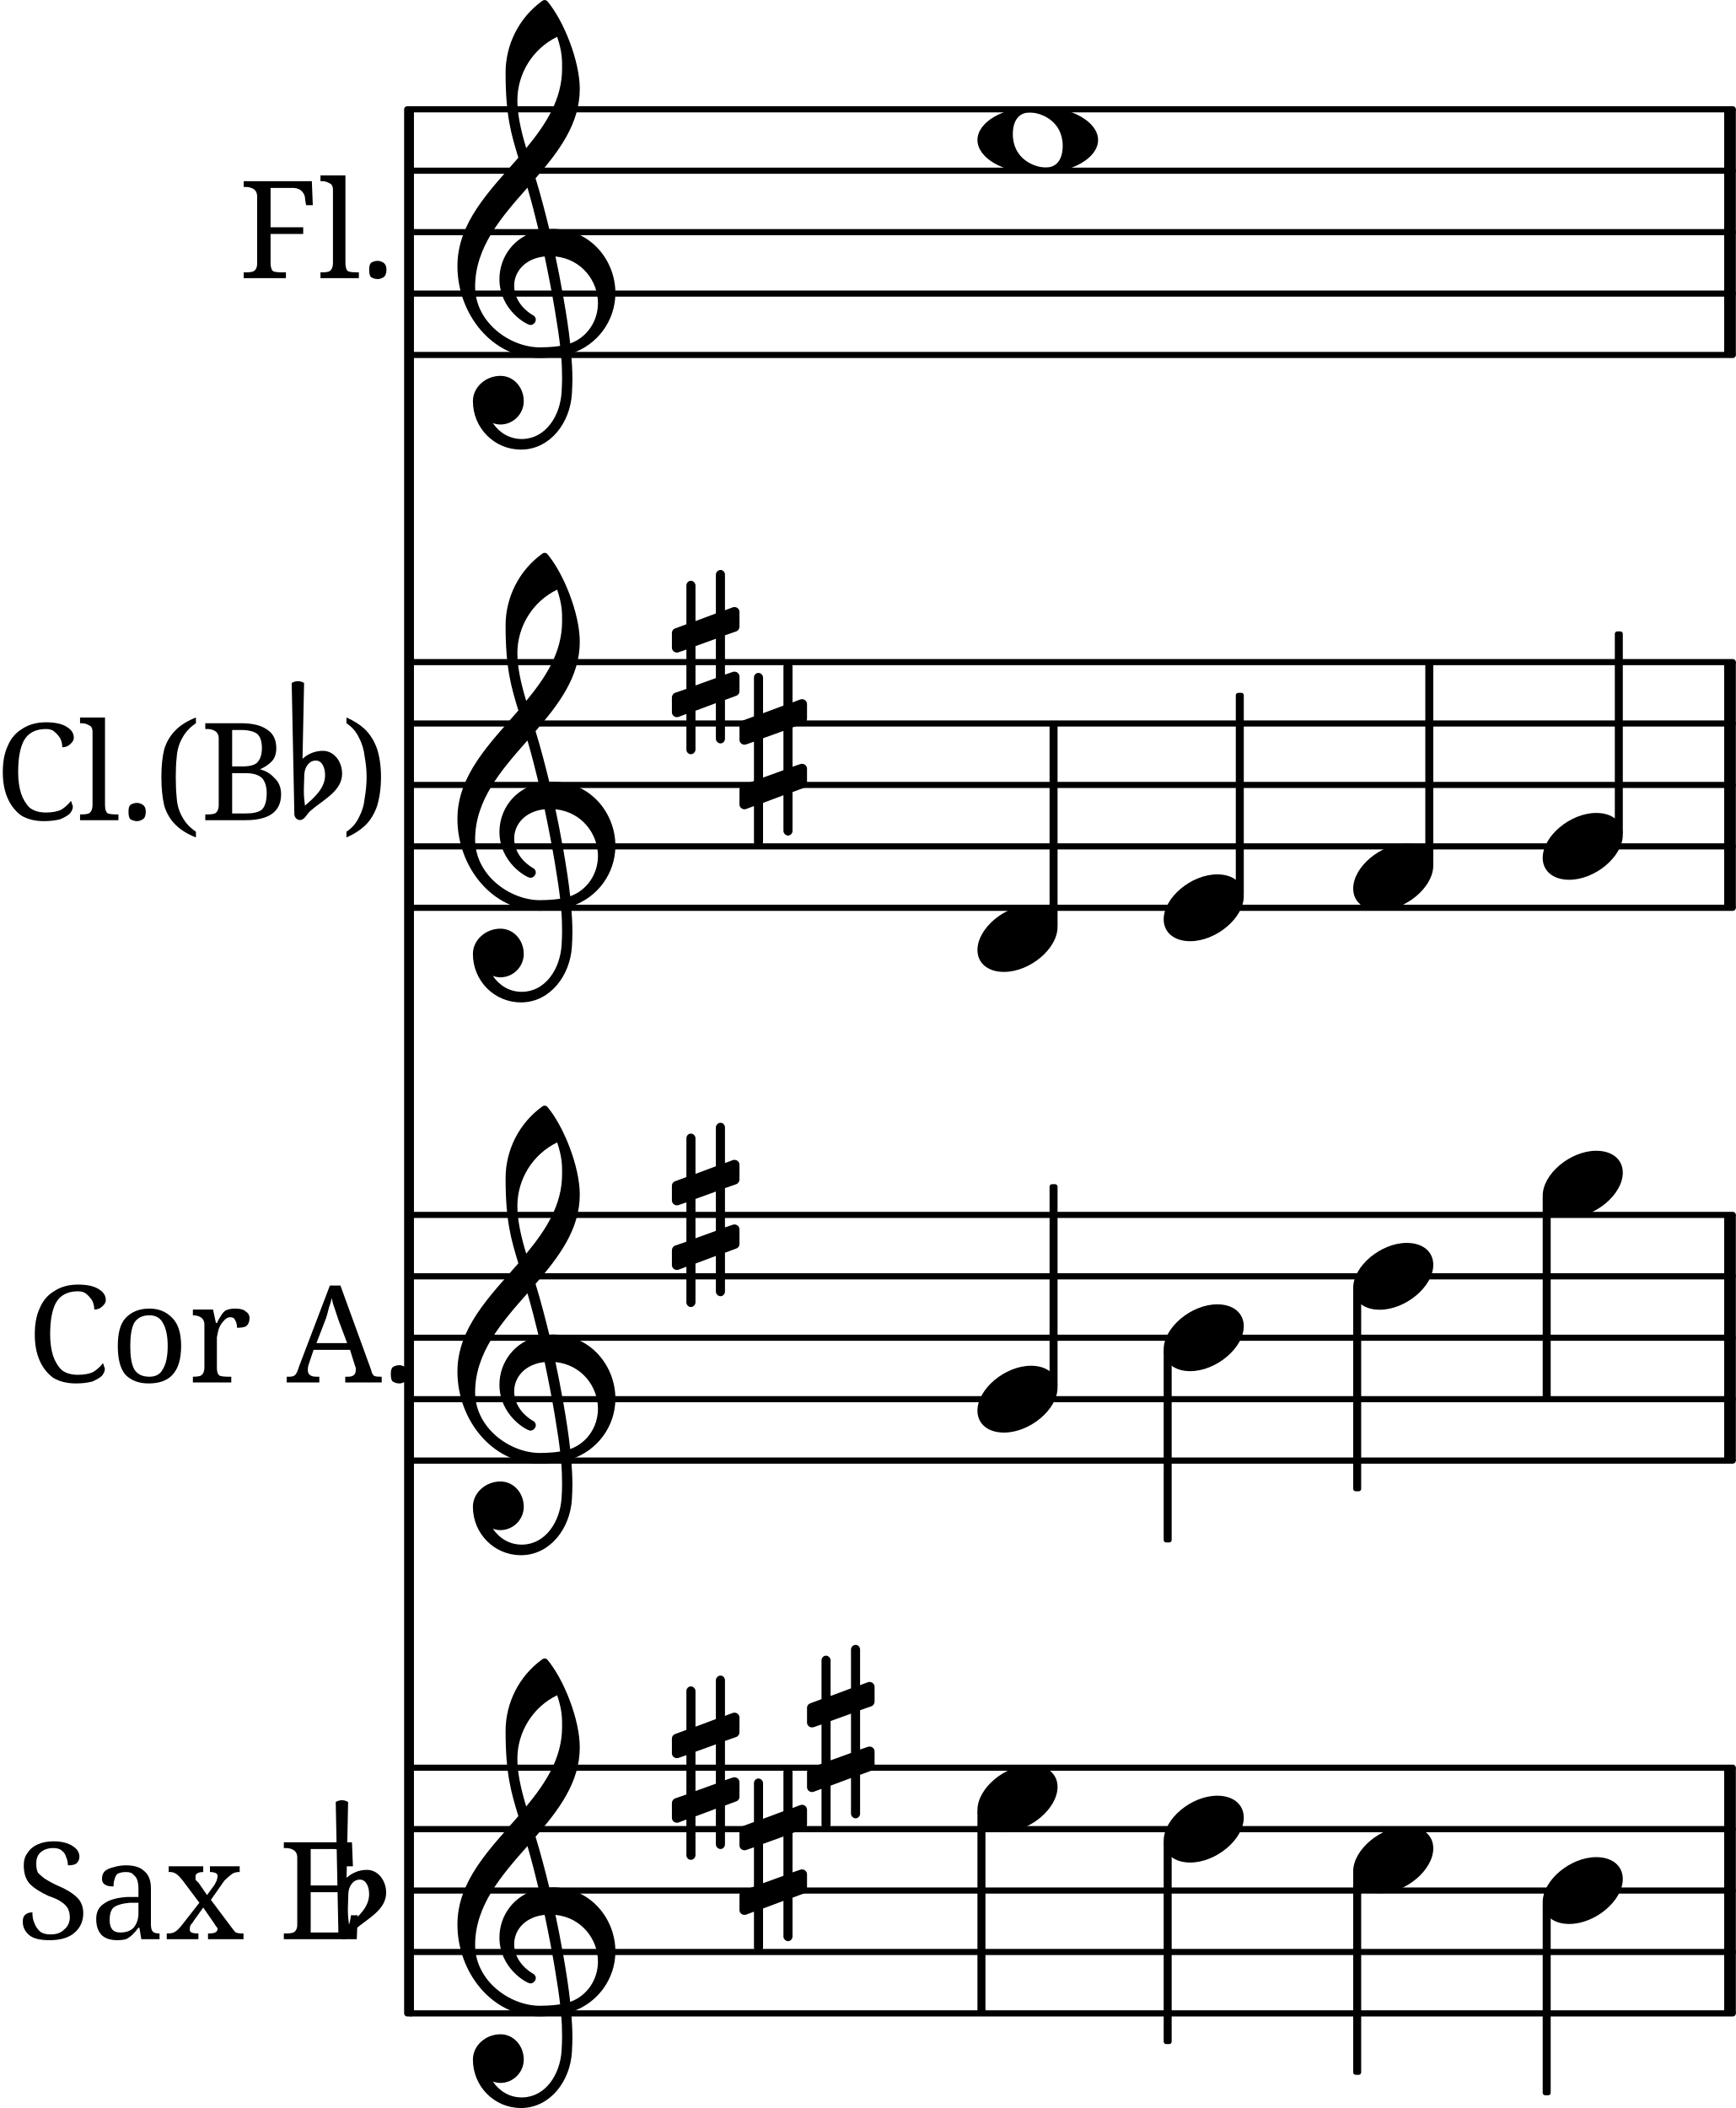
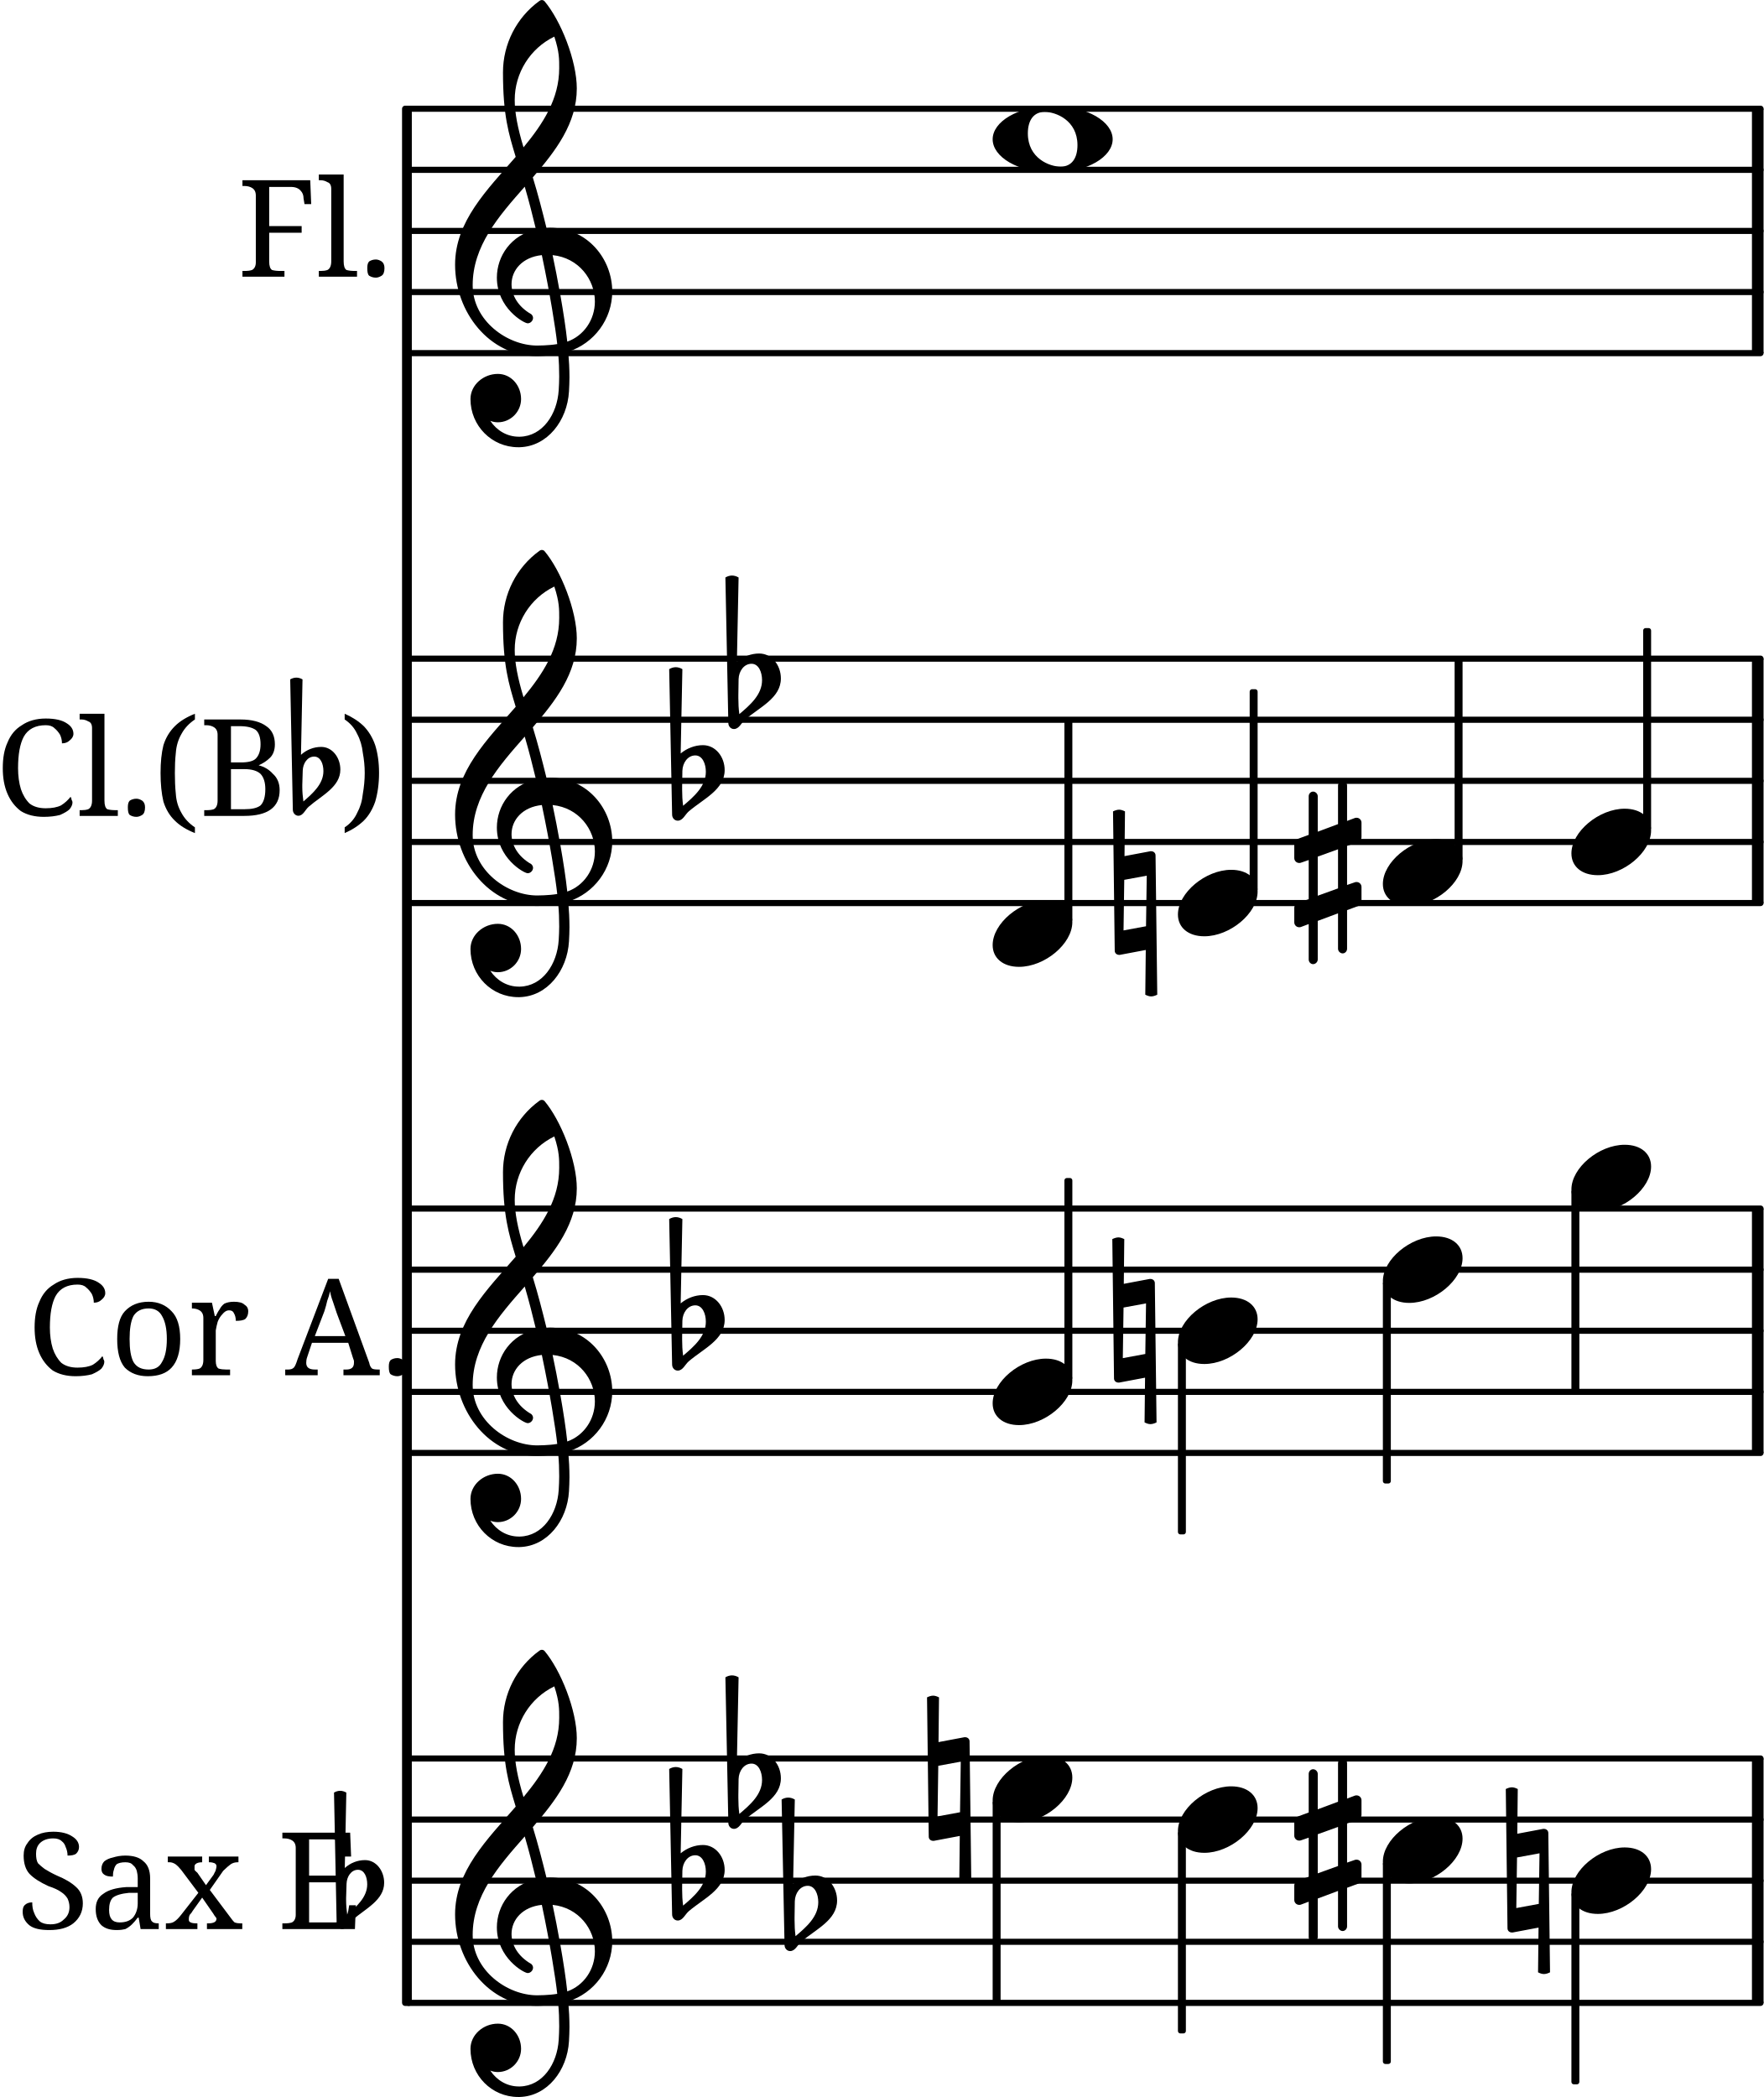
- <svg xmlns="http://www.w3.org/2000/svg" version="1.2" width="49.666mm" height="60.309mm" viewBox="0 0 28.263 34.319" id="svg282">
-   <defs id="defs286" />
+ <svg xmlns="http://www.w3.org/2000/svg" version="1.2" width="50.72mm" height="60.309mm" viewBox="0 0 28.863 34.319" id="svg306">
+   <defs id="defs310" />
  <style type="text/css" id="style2">
tspan { white-space: pre; }
</style>
  <g transform="translate(6.639908,5.779)" id="g6">
-     <line stroke-linejoin="round" stroke-linecap="round" stroke-width="0.1" stroke="currentColor" x1="0.05" y1="0" x2="21.573" y2="0" id="line4" />
+     <line stroke-linejoin="round" stroke-linecap="round" stroke-width="0.1" stroke="currentColor" x1="0.05" y1="0" x2="22.173" y2="0" id="line4" />
  </g>
  <g transform="translate(6.639908,4.779)" id="g10">
-     <line stroke-linejoin="round" stroke-linecap="round" stroke-width="0.1" stroke="currentColor" x1="0.05" y1="0" x2="21.573" y2="0" id="line8" />
+     <line stroke-linejoin="round" stroke-linecap="round" stroke-width="0.1" stroke="currentColor" x1="0.05" y1="0" x2="22.173" y2="0" id="line8" />
  </g>
  <g transform="translate(6.639908,3.779)" id="g14">
-     <line stroke-linejoin="round" stroke-linecap="round" stroke-width="0.1" stroke="currentColor" x1="0.05" y1="0" x2="21.573" y2="0" id="line12" />
+     <line stroke-linejoin="round" stroke-linecap="round" stroke-width="0.1" stroke="currentColor" x1="0.05" y1="0" x2="22.173" y2="0" id="line12" />
  </g>
  <g transform="translate(6.639908,2.779)" id="g18">
-     <line stroke-linejoin="round" stroke-linecap="round" stroke-width="0.1" stroke="currentColor" x1="0.05" y1="0" x2="21.573" y2="0" id="line16" />
+     <line stroke-linejoin="round" stroke-linecap="round" stroke-width="0.1" stroke="currentColor" x1="0.05" y1="0" x2="22.173" y2="0" id="line16" />
  </g>
  <g transform="translate(6.639908,1.779)" id="g22">
-     <line stroke-linejoin="round" stroke-linecap="round" stroke-width="0.1" stroke="currentColor" x1="0.05" y1="0" x2="21.573" y2="0" id="line20" />
-   </g>
-   <g transform="translate(28.07291,30.779)" id="g26">
+     <line stroke-linejoin="round" stroke-linecap="round" stroke-width="0.1" stroke="currentColor" x1="0.05" y1="0" x2="22.173" y2="0" id="line20" />
+   </g>
+   <g transform="translate(28.67251,30.779)" id="g26">
    <rect x="0" y="-2" width="0.19" height="4" ry="0" fill="currentColor" id="rect24" />
  </g>
-   <g transform="translate(28.07291,21.779)" id="g30">
+   <g transform="translate(28.67251,21.779)" id="g30">
    <rect x="0" y="-2" width="0.19" height="4" ry="0" fill="currentColor" id="rect28" />
  </g>
  <g transform="translate(6.639908,14.779)" id="g34">
-     <line stroke-linejoin="round" stroke-linecap="round" stroke-width="0.1" stroke="currentColor" x1="0.05" y1="0" x2="21.573" y2="0" id="line32" />
+     <line stroke-linejoin="round" stroke-linecap="round" stroke-width="0.1" stroke="currentColor" x1="0.05" y1="0" x2="22.173" y2="0" id="line32" />
  </g>
  <g transform="translate(6.639908,13.779)" id="g38">
-     <line stroke-linejoin="round" stroke-linecap="round" stroke-width="0.1" stroke="currentColor" x1="0.05" y1="0" x2="21.573" y2="0" id="line36" />
+     <line stroke-linejoin="round" stroke-linecap="round" stroke-width="0.1" stroke="currentColor" x1="0.05" y1="0" x2="22.173" y2="0" id="line36" />
  </g>
  <g transform="translate(6.639908,12.779)" id="g42">
-     <line stroke-linejoin="round" stroke-linecap="round" stroke-width="0.1" stroke="currentColor" x1="0.05" y1="0" x2="21.573" y2="0" id="line40" />
+     <line stroke-linejoin="round" stroke-linecap="round" stroke-width="0.1" stroke="currentColor" x1="0.05" y1="0" x2="22.173" y2="0" id="line40" />
  </g>
  <g transform="translate(6.639908,11.779)" id="g46">
-     <line stroke-linejoin="round" stroke-linecap="round" stroke-width="0.1" stroke="currentColor" x1="0.05" y1="0" x2="21.573" y2="0" id="line44" />
+     <line stroke-linejoin="round" stroke-linecap="round" stroke-width="0.1" stroke="currentColor" x1="0.05" y1="0" x2="22.173" y2="0" id="line44" />
  </g>
  <g transform="translate(6.639908,10.779)" id="g50">
-     <line stroke-linejoin="round" stroke-linecap="round" stroke-width="0.1" stroke="currentColor" x1="0.05" y1="0" x2="21.573" y2="0" id="line48" />
-   </g>
-   <g transform="translate(28.07291,12.779)" id="g54">
+     <line stroke-linejoin="round" stroke-linecap="round" stroke-width="0.1" stroke="currentColor" x1="0.05" y1="0" x2="22.173" y2="0" id="line48" />
+   </g>
+   <g transform="translate(28.67251,12.779)" id="g54">
    <rect x="0" y="-2" width="0.19" height="4" ry="0" fill="currentColor" id="rect52" />
  </g>
-   <g transform="translate(28.07291,3.779)" id="g58">
+   <g transform="translate(28.67251,3.779)" id="g58">
    <rect x="0" y="-2" width="0.19" height="4" ry="0" fill="currentColor" id="rect56" />
  </g>
  <g transform="translate(6.639908,23.779)" id="g62">
-     <line stroke-linejoin="round" stroke-linecap="round" stroke-width="0.1" stroke="currentColor" x1="0.05" y1="0" x2="21.573" y2="0" id="line60" />
+     <line stroke-linejoin="round" stroke-linecap="round" stroke-width="0.1" stroke="currentColor" x1="0.05" y1="0" x2="22.173" y2="0" id="line60" />
  </g>
  <g transform="translate(6.639908,22.779)" id="g66">
-     <line stroke-linejoin="round" stroke-linecap="round" stroke-width="0.1" stroke="currentColor" x1="0.05" y1="0" x2="21.573" y2="0" id="line64" />
+     <line stroke-linejoin="round" stroke-linecap="round" stroke-width="0.1" stroke="currentColor" x1="0.05" y1="0" x2="22.173" y2="0" id="line64" />
  </g>
  <g transform="translate(6.639908,21.779)" id="g70">
-     <line stroke-linejoin="round" stroke-linecap="round" stroke-width="0.1" stroke="currentColor" x1="0.05" y1="0" x2="21.573" y2="0" id="line68" />
+     <line stroke-linejoin="round" stroke-linecap="round" stroke-width="0.1" stroke="currentColor" x1="0.05" y1="0" x2="22.173" y2="0" id="line68" />
  </g>
  <g transform="translate(6.639908,20.779)" id="g74">
-     <line stroke-linejoin="round" stroke-linecap="round" stroke-width="0.1" stroke="currentColor" x1="0.05" y1="0" x2="21.573" y2="0" id="line72" />
+     <line stroke-linejoin="round" stroke-linecap="round" stroke-width="0.1" stroke="currentColor" x1="0.05" y1="0" x2="22.173" y2="0" id="line72" />
  </g>
  <g transform="translate(6.639908,19.779)" id="g78">
-     <line stroke-linejoin="round" stroke-linecap="round" stroke-width="0.1" stroke="currentColor" x1="0.05" y1="0" x2="21.573" y2="0" id="line76" />
+     <line stroke-linejoin="round" stroke-linecap="round" stroke-width="0.1" stroke="currentColor" x1="0.05" y1="0" x2="22.173" y2="0" id="line76" />
  </g>
  <g transform="translate(6.639908,32.779)" id="g82">
-     <line stroke-linejoin="round" stroke-linecap="round" stroke-width="0.1" stroke="currentColor" x1="0.05" y1="0" x2="21.573" y2="0" id="line80" />
+     <line stroke-linejoin="round" stroke-linecap="round" stroke-width="0.1" stroke="currentColor" x1="0.05" y1="0" x2="22.173" y2="0" id="line80" />
  </g>
  <g transform="translate(6.639908,31.779)" id="g86">
-     <line stroke-linejoin="round" stroke-linecap="round" stroke-width="0.1" stroke="currentColor" x1="0.05" y1="0" x2="21.573" y2="0" id="line84" />
+     <line stroke-linejoin="round" stroke-linecap="round" stroke-width="0.1" stroke="currentColor" x1="0.05" y1="0" x2="22.173" y2="0" id="line84" />
  </g>
  <g transform="translate(6.639908,30.779)" id="g90">
-     <line stroke-linejoin="round" stroke-linecap="round" stroke-width="0.1" stroke="currentColor" x1="0.05" y1="0" x2="21.573" y2="0" id="line88" />
+     <line stroke-linejoin="round" stroke-linecap="round" stroke-width="0.1" stroke="currentColor" x1="0.05" y1="0" x2="22.173" y2="0" id="line88" />
  </g>
  <g transform="translate(6.639908,29.779)" id="g94">
-     <line stroke-linejoin="round" stroke-linecap="round" stroke-width="0.1" stroke="currentColor" x1="0.05" y1="0" x2="21.573" y2="0" id="line92" />
+     <line stroke-linejoin="round" stroke-linecap="round" stroke-width="0.1" stroke="currentColor" x1="0.05" y1="0" x2="22.173" y2="0" id="line92" />
  </g>
  <g transform="translate(6.639908,28.779)" id="g98">
-     <line stroke-linejoin="round" stroke-linecap="round" stroke-width="0.1" stroke="currentColor" x1="0.05" y1="0" x2="21.573" y2="0" id="line96" />
+     <line stroke-linejoin="round" stroke-linecap="round" stroke-width="0.1" stroke="currentColor" x1="0.05" y1="0" x2="22.173" y2="0" id="line96" />
  </g>
  <g transform="translate(0.4414078,22.5073)" id="g104">
    <text font-family="serif" font-size="2.2px" text-anchor="start" fill="currentColor" id="text102">
      <tspan id="tspan100">Cor A.</tspan>
    </text>
  </g>
  <g transform="translate(0.2619078,31.5714)" id="g110">
    <text font-family="serif" font-size="2.2px" text-anchor="start" fill="currentColor" id="text108">
      <tspan id="tspan106">Sax E</tspan>
    </text>
  </g>
  <g transform="translate(5.567208,30.9714)" id="g114">
    <path transform="scale(0.0036,-0.0036)" d="m 29,39 -2,-64 v -11 c 0,-22 2,-43 5,-65 44,38 91,80 91,138 0,33 -13,66 -42,66 C 50,103 30,72 29,39 Z m -57,415 c 9,5 18,8 28,8 10,0 19,-3 28,-8 L 21,111 c 25,23 58,36 92,36 51,0 87,-49 87,-103 0,-79 -84,-117 -144,-169 -16,-14 -25,-41 -47,-41 -14,0 -25,13 -25,27 z" fill="currentColor" id="path112" />
  </g>
  <g transform="translate(6.579908,17.279)" id="g118">
    <rect x="0" y="-15.55" width="0.16" height="31.1" ry="0.05" fill="currentColor" id="rect116" />
  </g>
-   <g transform="translate(15.91491,2.279)" id="g122">
+   <g transform="translate(16.24591,2.279)" id="g122">
    <path transform="scale(0.004,-0.004)" d="m 213,112 c -45,0 -69,-34 -69,-88 0,-102 89,-136 134,-136 45,0 69,34 69,88 0,102 -89,136 -134,136 z m 32,24 C 389,136 491,71 491,0 491,-71 389,-136 245,-136 101,-136 0,-71 0,0 0,71 101,136 245,136 Z" fill="currentColor" id="path120" />
  </g>
  <g transform="translate(7.439908,4.779)" id="g126">
    <path transform="scale(0.004,-0.004)" d="m 266,-635 h -6 c -108,0 -195,88 -195,197 0,58 53,103 112,103 54,0 95,-47 95,-103 0,-52 -43,-95 -95,-95 -11,0 -21,2 -31,6 26,-39 68,-65 117,-65 h 4 z m 195,432 c 68,24 113,90 113,164 0,90 -66,179 -173,190 19,-89 48,-242 60,-354 z M 74,28 c 0,-145 141,-247 264,-247 1,0 47,0 82,6 -7,64 -29,203 -63,364 -79,-8 -124,-61 -124,-119 0,-44 25,-91 81,-123 5,-5 7,-10 7,-15 0,-11 -10,-22 -22,-22 -15,0 -126,62 -126,187 0,88 58,174 160,197 -14,58 -29,117 -46,175 C 180,310 74,188 74,28 Z m 176,525 c -29,96 -52,170 -52,346 0,115 55,224 149,292 6,5 14,5 20,0 68,-80 133,-245 133,-358 0,-143 -86,-255 -180,-364 21,-68 39,-138 56,-207 2,0 7,1 13,1 155,0 256,-128 256,-261 0,-113 -74,-212 -180,-246 3,-35 5,-70 5,-105 0,-19 -1,-39 -2,-58 -7,-119 -88,-225 -202,-228 l 1,43 c 93,2 153,92 159,191 1,18 2,37 2,55 0,31 -1,61 -4,92 -5,-1 -44,-8 -89,-8 C 142,-262 2,-82 2,112 2,289 133,418 250,553 Z m 178,363 c 0,34 1,66 -20,129 -99,-48 -162,-149 -162,-259 0,-52 12,-115 36,-194 80,97 146,198 146,324 z" fill="currentColor" id="path124" />
  </g>
-   <g transform="translate(15.91491,15.279)" id="g130">
+   <g transform="translate(16.24591,15.279)" id="g130">
    <path transform="scale(0.004,-0.004)" d="m 218,136 c 66,0 108,-36 108,-89 0,-89 -113,-183 -218,-183 -66,0 -108,36 -108,89 0,89 113,183 218,183 z" fill="currentColor" id="path128" />
  </g>
  <g transform="translate(7.439908,13.779)" id="g134">
    <path transform="scale(0.004,-0.004)" d="m 266,-635 h -6 c -108,0 -195,88 -195,197 0,58 53,103 112,103 54,0 95,-47 95,-103 0,-52 -43,-95 -95,-95 -11,0 -21,2 -31,6 26,-39 68,-65 117,-65 h 4 z m 195,432 c 68,24 113,90 113,164 0,90 -66,179 -173,190 19,-89 48,-242 60,-354 z M 74,28 c 0,-145 141,-247 264,-247 1,0 47,0 82,6 -7,64 -29,203 -63,364 -79,-8 -124,-61 -124,-119 0,-44 25,-91 81,-123 5,-5 7,-10 7,-15 0,-11 -10,-22 -22,-22 -15,0 -126,62 -126,187 0,88 58,174 160,197 -14,58 -29,117 -46,175 C 180,310 74,188 74,28 Z m 176,525 c -29,96 -52,170 -52,346 0,115 55,224 149,292 6,5 14,5 20,0 68,-80 133,-245 133,-358 0,-143 -86,-255 -180,-364 21,-68 39,-138 56,-207 2,0 7,1 13,1 155,0 256,-128 256,-261 0,-113 -74,-212 -180,-246 3,-35 5,-70 5,-105 0,-19 -1,-39 -2,-58 -7,-119 -88,-225 -202,-228 l 1,43 c 93,2 153,92 159,191 1,18 2,37 2,55 0,31 -1,61 -4,92 -5,-1 -44,-8 -89,-8 C 142,-262 2,-82 2,112 2,289 133,418 250,553 Z m 178,363 c 0,34 1,66 -20,129 -99,-48 -162,-149 -162,-259 0,-52 12,-115 36,-194 80,97 146,198 146,324 z" fill="currentColor" id="path132" />
  </g>
-   <g transform="translate(10.93991,10.779)" id="g138">
-     <path transform="scale(0.004,-0.004)" d="m 0,119 c 0,8 5,15 13,18 l 46,17 v 158 c 0,10 8,19 18,19 10,0 19,-9 19,-19 V 167 l 83,31 v 158 c 0,10 9,19 19,19 10,0 18,-9 18,-19 V 211 l 32,12 c 2,1 5,1 7,1 11,0 20,-9 20,-20 v -60 c 0,-8 -5,-16 -13,-19 L 216,109 V -51 l 32,11 c 2,1 5,1 7,1 11,0 20,-9 20,-20 v -60 c 0,-8 -5,-15 -13,-18 l -46,-17 v -158 c 0,-10 -8,-19 -18,-19 -10,0 -19,9 -19,19 v 145 l -83,-31 v -158 c 0,-10 -9,-19 -19,-19 -10,0 -18,9 -18,19 v 145 l -32,-12 c -2,-1 -5,-1 -7,-1 -11,0 -20,9 -20,20 v 60 c 0,8 5,16 13,19 l 46,16 V 51 L 27,40 C 25,39 22,39 20,39 9,39 0,48 0,59 Z M 179,95 96,65 V -95 l 83,30 z" fill="currentColor" id="path136" />
-   </g>
-   <g transform="translate(12.03991,12.279)" id="g142">
-     <path transform="scale(0.004,-0.004)" d="m 0,119 c 0,8 5,15 13,18 l 46,17 v 158 c 0,10 8,19 18,19 10,0 19,-9 19,-19 V 167 l 83,31 v 158 c 0,10 9,19 19,19 10,0 18,-9 18,-19 V 211 l 32,12 c 2,1 5,1 7,1 11,0 20,-9 20,-20 v -60 c 0,-8 -5,-16 -13,-19 L 216,109 V -51 l 32,11 c 2,1 5,1 7,1 11,0 20,-9 20,-20 v -60 c 0,-8 -5,-15 -13,-18 l -46,-17 v -158 c 0,-10 -8,-19 -18,-19 -10,0 -19,9 -19,19 v 145 l -83,-31 v -158 c 0,-10 -9,-19 -19,-19 -10,0 -18,9 -18,19 v 145 l -32,-12 c -2,-1 -5,-1 -7,-1 -11,0 -20,9 -20,20 v 60 c 0,8 5,16 13,19 l 46,16 V 51 L 27,40 C 25,39 22,39 20,39 9,39 0,48 0,59 Z M 179,95 96,65 V -95 l 83,30 z" fill="currentColor" id="path140" />
-   </g>
-   <g transform="translate(15.91491,22.779)" id="g146">
+   <g transform="translate(11.05991,12.779)" id="g138">
+     <path transform="scale(0.004,-0.004)" d="m 27,41 -1,-66 v -11 c 0,-22 1,-44 4,-66 45,38 93,80 93,139 0,33 -14,67 -43,67 C 49,104 28,74 27,41 Z m -42,-179 -12,595 c 8,5 18,8 27,8 9,0 19,-3 27,-8 L 20,112 c 25,21 58,34 91,34 52,0 89,-48 89,-102 0,-80 -86,-117 -147,-169 -15,-13 -24,-38 -45,-38 -13,0 -23,11 -23,25 z" fill="currentColor" id="path136" />
+   </g>
+   <g transform="translate(11.97991,11.279)" id="g142">
+     <path transform="scale(0.004,-0.004)" d="m 27,41 -1,-66 v -11 c 0,-22 1,-44 4,-66 45,38 93,80 93,139 0,33 -14,67 -43,67 C 49,104 28,74 27,41 Z m -42,-179 -12,595 c 8,5 18,8 27,8 9,0 19,-3 27,-8 L 20,112 c 25,21 58,34 91,34 52,0 89,-48 89,-102 0,-80 -86,-117 -147,-169 -15,-13 -24,-38 -45,-38 -13,0 -23,11 -23,25 z" fill="currentColor" id="path140" />
+   </g>
+   <g transform="translate(16.24591,22.779)" id="g146">
    <path transform="scale(0.004,-0.004)" d="m 218,136 c 66,0 108,-36 108,-89 0,-89 -113,-183 -218,-183 -66,0 -108,36 -108,89 0,89 113,183 218,183 z" fill="currentColor" id="path144" />
  </g>
  <g transform="translate(7.439908,22.779)" id="g150">
    <path transform="scale(0.004,-0.004)" d="m 266,-635 h -6 c -108,0 -195,88 -195,197 0,58 53,103 112,103 54,0 95,-47 95,-103 0,-52 -43,-95 -95,-95 -11,0 -21,2 -31,6 26,-39 68,-65 117,-65 h 4 z m 195,432 c 68,24 113,90 113,164 0,90 -66,179 -173,190 19,-89 48,-242 60,-354 z M 74,28 c 0,-145 141,-247 264,-247 1,0 47,0 82,6 -7,64 -29,203 -63,364 -79,-8 -124,-61 -124,-119 0,-44 25,-91 81,-123 5,-5 7,-10 7,-15 0,-11 -10,-22 -22,-22 -15,0 -126,62 -126,187 0,88 58,174 160,197 -14,58 -29,117 -46,175 C 180,310 74,188 74,28 Z m 176,525 c -29,96 -52,170 -52,346 0,115 55,224 149,292 6,5 14,5 20,0 68,-80 133,-245 133,-358 0,-143 -86,-255 -180,-364 21,-68 39,-138 56,-207 2,0 7,1 13,1 155,0 256,-128 256,-261 0,-113 -74,-212 -180,-246 3,-35 5,-70 5,-105 0,-19 -1,-39 -2,-58 -7,-119 -88,-225 -202,-228 l 1,43 c 93,2 153,92 159,191 1,18 2,37 2,55 0,31 -1,61 -4,92 -5,-1 -44,-8 -89,-8 C 142,-262 2,-82 2,112 2,289 133,418 250,553 Z m 178,363 c 0,34 1,66 -20,129 -99,-48 -162,-149 -162,-259 0,-52 12,-115 36,-194 80,97 146,198 146,324 z" fill="currentColor" id="path148" />
  </g>
-   <g transform="translate(10.93991,19.779)" id="g154">
-     <path transform="scale(0.004,-0.004)" d="m 0,119 c 0,8 5,15 13,18 l 46,17 v 158 c 0,10 8,19 18,19 10,0 19,-9 19,-19 V 167 l 83,31 v 158 c 0,10 9,19 19,19 10,0 18,-9 18,-19 V 211 l 32,12 c 2,1 5,1 7,1 11,0 20,-9 20,-20 v -60 c 0,-8 -5,-16 -13,-19 L 216,109 V -51 l 32,11 c 2,1 5,1 7,1 11,0 20,-9 20,-20 v -60 c 0,-8 -5,-15 -13,-18 l -46,-17 v -158 c 0,-10 -8,-19 -18,-19 -10,0 -19,9 -19,19 v 145 l -83,-31 v -158 c 0,-10 -9,-19 -19,-19 -10,0 -18,9 -18,19 v 145 l -32,-12 c -2,-1 -5,-1 -7,-1 -11,0 -20,9 -20,20 v 60 c 0,8 5,16 13,19 l 46,16 V 51 L 27,40 C 25,39 22,39 20,39 9,39 0,48 0,59 Z M 179,95 96,65 V -95 l 83,30 z" fill="currentColor" id="path152" />
-   </g>
-   <g transform="translate(15.91491,29.279)" id="g158">
+   <g transform="translate(11.05991,21.779)" id="g154">
+     <path transform="scale(0.004,-0.004)" d="m 27,41 -1,-66 v -11 c 0,-22 1,-44 4,-66 45,38 93,80 93,139 0,33 -14,67 -43,67 C 49,104 28,74 27,41 Z m -42,-179 -12,595 c 8,5 18,8 27,8 9,0 19,-3 27,-8 L 20,112 c 25,21 58,34 91,34 52,0 89,-48 89,-102 0,-80 -86,-117 -147,-169 -15,-13 -24,-38 -45,-38 -13,0 -23,11 -23,25 z" fill="currentColor" id="path152" />
+   </g>
+   <g transform="translate(16.24591,29.279)" id="g158">
    <path transform="scale(0.004,-0.004)" d="m 218,136 c 66,0 108,-36 108,-89 0,-89 -113,-183 -218,-183 -66,0 -108,36 -108,89 0,89 113,183 218,183 z" fill="currentColor" id="path156" />
  </g>
  <g transform="translate(7.439908,31.779)" id="g162">
    <path transform="scale(0.004,-0.004)" d="m 266,-635 h -6 c -108,0 -195,88 -195,197 0,58 53,103 112,103 54,0 95,-47 95,-103 0,-52 -43,-95 -95,-95 -11,0 -21,2 -31,6 26,-39 68,-65 117,-65 h 4 z m 195,432 c 68,24 113,90 113,164 0,90 -66,179 -173,190 19,-89 48,-242 60,-354 z M 74,28 c 0,-145 141,-247 264,-247 1,0 47,0 82,6 -7,64 -29,203 -63,364 -79,-8 -124,-61 -124,-119 0,-44 25,-91 81,-123 5,-5 7,-10 7,-15 0,-11 -10,-22 -22,-22 -15,0 -126,62 -126,187 0,88 58,174 160,197 -14,58 -29,117 -46,175 C 180,310 74,188 74,28 Z m 176,525 c -29,96 -52,170 -52,346 0,115 55,224 149,292 6,5 14,5 20,0 68,-80 133,-245 133,-358 0,-143 -86,-255 -180,-364 21,-68 39,-138 56,-207 2,0 7,1 13,1 155,0 256,-128 256,-261 0,-113 -74,-212 -180,-246 3,-35 5,-70 5,-105 0,-19 -1,-39 -2,-58 -7,-119 -88,-225 -202,-228 l 1,43 c 93,2 153,92 159,191 1,18 2,37 2,55 0,31 -1,61 -4,92 -5,-1 -44,-8 -89,-8 C 142,-262 2,-82 2,112 2,289 133,418 250,553 Z m 178,363 c 0,34 1,66 -20,129 -99,-48 -162,-149 -162,-259 0,-52 12,-115 36,-194 80,97 146,198 146,324 z" fill="currentColor" id="path160" />
  </g>
-   <g transform="translate(10.93991,28.779)" id="g166">
-     <path transform="scale(0.004,-0.004)" d="m 0,119 c 0,8 5,15 13,18 l 46,17 v 158 c 0,10 8,19 18,19 10,0 19,-9 19,-19 V 167 l 83,31 v 158 c 0,10 9,19 19,19 10,0 18,-9 18,-19 V 211 l 32,12 c 2,1 5,1 7,1 11,0 20,-9 20,-20 v -60 c 0,-8 -5,-16 -13,-19 L 216,109 V -51 l 32,11 c 2,1 5,1 7,1 11,0 20,-9 20,-20 v -60 c 0,-8 -5,-15 -13,-18 l -46,-17 v -158 c 0,-10 -8,-19 -18,-19 -10,0 -19,9 -19,19 v 145 l -83,-31 v -158 c 0,-10 -9,-19 -19,-19 -10,0 -18,9 -18,19 v 145 l -32,-12 c -2,-1 -5,-1 -7,-1 -11,0 -20,9 -20,20 v 60 c 0,8 5,16 13,19 l 46,16 V 51 L 27,40 C 25,39 22,39 20,39 9,39 0,48 0,59 Z M 179,95 96,65 V -95 l 83,30 z" fill="currentColor" id="path164" />
-   </g>
-   <g transform="translate(12.03991,30.279)" id="g170">
-     <path transform="scale(0.004,-0.004)" d="m 0,119 c 0,8 5,15 13,18 l 46,17 v 158 c 0,10 8,19 18,19 10,0 19,-9 19,-19 V 167 l 83,31 v 158 c 0,10 9,19 19,19 10,0 18,-9 18,-19 V 211 l 32,12 c 2,1 5,1 7,1 11,0 20,-9 20,-20 v -60 c 0,-8 -5,-16 -13,-19 L 216,109 V -51 l 32,11 c 2,1 5,1 7,1 11,0 20,-9 20,-20 v -60 c 0,-8 -5,-15 -13,-18 l -46,-17 v -158 c 0,-10 -8,-19 -18,-19 -10,0 -19,9 -19,19 v 145 l -83,-31 v -158 c 0,-10 -9,-19 -19,-19 -10,0 -18,9 -18,19 v 145 l -32,-12 c -2,-1 -5,-1 -7,-1 -11,0 -20,9 -20,20 v 60 c 0,8 5,16 13,19 l 46,16 V 51 L 27,40 C 25,39 22,39 20,39 9,39 0,48 0,59 Z M 179,95 96,65 V -95 l 83,30 z" fill="currentColor" id="path168" />
-   </g>
-   <g transform="translate(13.13991,28.279)" id="g174">
-     <path transform="scale(0.004,-0.004)" d="m 0,119 c 0,8 5,15 13,18 l 46,17 v 158 c 0,10 8,19 18,19 10,0 19,-9 19,-19 V 167 l 83,31 v 158 c 0,10 9,19 19,19 10,0 18,-9 18,-19 V 211 l 32,12 c 2,1 5,1 7,1 11,0 20,-9 20,-20 v -60 c 0,-8 -5,-16 -13,-19 L 216,109 V -51 l 32,11 c 2,1 5,1 7,1 11,0 20,-9 20,-20 v -60 c 0,-8 -5,-15 -13,-18 l -46,-17 v -158 c 0,-10 -8,-19 -18,-19 -10,0 -19,9 -19,19 v 145 l -83,-31 v -158 c 0,-10 -9,-19 -19,-19 -10,0 -18,9 -18,19 v 145 l -32,-12 c -2,-1 -5,-1 -7,-1 -11,0 -20,9 -20,20 v 60 c 0,8 5,16 13,19 l 46,16 V 51 L 27,40 C 25,39 22,39 20,39 9,39 0,48 0,59 Z M 179,95 96,65 V -95 l 83,30 z" fill="currentColor" id="path172" />
-   </g>
-   <g transform="translate(17.15411,12.779)" id="g178">
+   <g transform="translate(11.05991,30.779)" id="g166">
+     <path transform="scale(0.004,-0.004)" d="m 27,41 -1,-66 v -11 c 0,-22 1,-44 4,-66 45,38 93,80 93,139 0,33 -14,67 -43,67 C 49,104 28,74 27,41 Z m -42,-179 -12,595 c 8,5 18,8 27,8 9,0 19,-3 27,-8 L 20,112 c 25,21 58,34 91,34 52,0 89,-48 89,-102 0,-80 -86,-117 -147,-169 -15,-13 -24,-38 -45,-38 -13,0 -23,11 -23,25 z" fill="currentColor" id="path164" />
+   </g>
+   <g transform="translate(11.97991,29.279)" id="g170">
+     <path transform="scale(0.004,-0.004)" d="m 27,41 -1,-66 v -11 c 0,-22 1,-44 4,-66 45,38 93,80 93,139 0,33 -14,67 -43,67 C 49,104 28,74 27,41 Z m -42,-179 -12,595 c 8,5 18,8 27,8 9,0 19,-3 27,-8 L 20,112 c 25,21 58,34 91,34 52,0 89,-48 89,-102 0,-80 -86,-117 -147,-169 -15,-13 -24,-38 -45,-38 -13,0 -23,11 -23,25 z" fill="currentColor" id="path168" />
+   </g>
+   <g transform="translate(12.89991,31.279)" id="g174">
+     <path transform="scale(0.004,-0.004)" d="m 27,41 -1,-66 v -11 c 0,-22 1,-44 4,-66 45,38 93,80 93,139 0,33 -14,67 -43,67 C 49,104 28,74 27,41 Z m -42,-179 -12,595 c 8,5 18,8 27,8 9,0 19,-3 27,-8 L 20,112 c 25,21 58,34 91,34 52,0 89,-48 89,-102 0,-80 -86,-117 -147,-169 -15,-13 -24,-38 -45,-38 -13,0 -23,11 -23,25 z" fill="currentColor" id="path172" />
+   </g>
+   <g transform="translate(17.48521,12.779)" id="g178">
    <rect x="-0.065" y="-1" width="0.13" height="3.314" ry="0.04" fill="currentColor" id="rect176" />
  </g>
-   <g transform="translate(17.15411,21.779)" id="g182">
+   <g transform="translate(17.48521,21.779)" id="g182">
    <rect x="-0.065" y="-2.5" width="0.13" height="3.314" ry="0.04" fill="currentColor" id="rect180" />
  </g>
-   <g transform="translate(15.97991,30.779)" id="g186">
+   <g transform="translate(16.31091,30.779)" id="g186">
    <rect x="-0.065" y="-1.314" width="0.13" height="3.314" ry="0.04" fill="currentColor" id="rect184" />
  </g>
-   <g transform="translate(18.94711,14.779)" id="g190">
-     <path transform="scale(0.004,-0.004)" d="m 218,136 c 66,0 108,-36 108,-89 0,-89 -113,-183 -218,-183 -66,0 -108,36 -108,89 0,89 113,183 218,183 z" fill="currentColor" id="path188" />
-   </g>
-   <g transform="translate(18.94711,21.779)" id="g194">
+   <g transform="translate(15.19991,29.279)" id="g190">
+     <path transform="scale(0.004,-0.004)" d="m -7,375 c 8,4 17,7 25,7 8,0 16,-3 24,-7 l -2,-183 106,20 h 3 c 10,0 18,-7 18,-17 l 7,-570 c -8,-4 -17,-7 -25,-7 -8,0 -16,3 -24,7 l 2,183 -106,-20 h -3 c -10,0 -18,7 -18,17 z M 131,112 39,95 l -3,-207 92,17 z" fill="currentColor" id="path188" />
+   </g>
+   <g transform="translate(19.27811,14.779)" id="g194">
    <path transform="scale(0.004,-0.004)" d="m 218,136 c 66,0 108,-36 108,-89 0,-89 -113,-183 -218,-183 -66,0 -108,36 -108,89 0,89 113,183 218,183 z" fill="currentColor" id="path192" />
  </g>
-   <g transform="translate(18.94711,29.779)" id="g198">
+   <g transform="translate(19.27811,21.779)" id="g198">
    <path transform="scale(0.004,-0.004)" d="m 218,136 c 66,0 108,-36 108,-89 0,-89 -113,-183 -218,-183 -66,0 -108,36 -108,89 0,89 113,183 218,183 z" fill="currentColor" id="path196" />
  </g>
-   <g transform="translate(20.18631,12.779)" id="g202">
-     <rect x="-0.065" y="-1.5" width="0.13" height="3.314" ry="0.04" fill="currentColor" id="rect200" />
-   </g>
-   <g transform="translate(19.01211,21.779)" id="g206">
-     <rect x="-0.065" y="0.186" width="0.13" height="3.147" ry="0.04" fill="currentColor" id="rect204" />
-   </g>
-   <g transform="translate(19.01211,30.779)" id="g210">
-     <rect x="-0.065" y="-0.814" width="0.13" height="3.314" ry="0.04" fill="currentColor" id="rect208" />
-   </g>
-   <g transform="translate(22.03271,14.279)" id="g214">
-     <path transform="scale(0.004,-0.004)" d="m 218,136 c 66,0 108,-36 108,-89 0,-89 -113,-183 -218,-183 -66,0 -108,36 -108,89 0,89 113,183 218,183 z" fill="currentColor" id="path212" />
-   </g>
-   <g transform="translate(22.03271,20.779)" id="g218">
-     <path transform="scale(0.004,-0.004)" d="m 218,136 c 66,0 108,-36 108,-89 0,-89 -113,-183 -218,-183 -66,0 -108,36 -108,89 0,89 113,183 218,183 z" fill="currentColor" id="path216" />
-   </g>
-   <g transform="translate(22.03271,30.279)" id="g222">
-     <path transform="scale(0.004,-0.004)" d="m 218,136 c 66,0 108,-36 108,-89 0,-89 -113,-183 -218,-183 -66,0 -108,36 -108,89 0,89 113,183 218,183 z" fill="currentColor" id="path220" />
-   </g>
-   <g transform="translate(23.27191,12.779)" id="g226">
-     <rect x="-0.065" y="-2" width="0.13" height="3.314" ry="0.04" fill="currentColor" id="rect224" />
-   </g>
-   <g transform="translate(22.09771,21.779)" id="g230">
-     <rect x="-0.065" y="-0.814" width="0.13" height="3.314" ry="0.04" fill="currentColor" id="rect228" />
-   </g>
-   <g transform="translate(22.09771,30.779)" id="g234">
-     <rect x="-0.065" y="-0.314" width="0.13" height="3.314" ry="0.04" fill="currentColor" id="rect232" />
-   </g>
-   <g transform="translate(25.11831,13.779)" id="g238">
-     <path transform="scale(0.004,-0.004)" d="m 218,136 c 66,0 108,-36 108,-89 0,-89 -113,-183 -218,-183 -66,0 -108,36 -108,89 0,89 113,183 218,183 z" fill="currentColor" id="path236" />
-   </g>
-   <g transform="translate(25.11831,19.279)" id="g242">
-     <path transform="scale(0.004,-0.004)" d="m 218,136 c 66,0 108,-36 108,-89 0,-89 -113,-183 -218,-183 -66,0 -108,36 -108,89 0,89 113,183 218,183 z" fill="currentColor" id="path240" />
-   </g>
-   <g transform="translate(25.11831,30.779)" id="g246">
-     <path transform="scale(0.004,-0.004)" d="m 218,136 c 66,0 108,-36 108,-89 0,-89 -113,-183 -218,-183 -66,0 -108,36 -108,89 0,89 113,183 218,183 z" fill="currentColor" id="path244" />
-   </g>
-   <g transform="translate(26.35751,12.779)" id="g250">
-     <rect x="-0.065" y="-2.5" width="0.13" height="3.314" ry="0.04" fill="currentColor" id="rect248" />
-   </g>
-   <g transform="translate(25.18331,21.779)" id="g254">
-     <rect x="-0.065" y="-2.314" width="0.13" height="3.314" ry="0.04" fill="currentColor" id="rect252" />
-   </g>
-   <g transform="translate(25.18331,30.779)" id="g258">
-     <rect x="-0.065" y="0.186" width="0.13" height="3.147" ry="0.04" fill="currentColor" id="rect256" />
-   </g>
-   <g transform="translate(-0.07949219,13.3528)" id="g264">
-     <text font-family="serif" font-size="2.2px" text-anchor="start" fill="currentColor" id="text262">
-       <tspan id="tspan260">Cl.(B</tspan>
-     </text>
-   </g>
-   <g transform="translate(4.850208,12.7528)" id="g268">
-     <path transform="scale(0.0036,-0.0036)" d="m 29,39 -2,-64 v -11 c 0,-22 2,-43 5,-65 44,38 91,80 91,138 0,33 -13,66 -42,66 C 50,103 30,72 29,39 Z m -57,415 c 9,5 18,8 28,8 10,0 19,-3 28,-8 L 21,111 c 25,23 58,36 92,36 51,0 87,-49 87,-103 0,-79 -84,-117 -144,-169 -16,-14 -25,-41 -47,-41 -14,0 -25,13 -25,27 z" fill="currentColor" id="path266" />
-   </g>
-   <g transform="translate(5.562908,13.3528)" id="g274">
-     <text font-family="serif" font-size="2.2px" text-anchor="start" fill="currentColor" id="text272">
-       <tspan id="tspan270">)</tspan>
-     </text>
-   </g>
-   <g transform="translate(3.889908,4.5278)" id="g280">
-     <text font-family="serif" font-size="2.2px" text-anchor="start" fill="currentColor" id="text278">
-       <tspan id="tspan276">Fl.</tspan>
+   <g transform="translate(19.27811,29.779)" id="g202">
+     <path transform="scale(0.004,-0.004)" d="m 218,136 c 66,0 108,-36 108,-89 0,-89 -113,-183 -218,-183 -66,0 -108,36 -108,89 0,89 113,183 218,183 z" fill="currentColor" id="path200" />
+   </g>
+   <g transform="translate(20.51731,12.779)" id="g206">
+     <rect x="-0.065" y="-1.5" width="0.13" height="3.314" ry="0.04" fill="currentColor" id="rect204" />
+   </g>
+   <g transform="translate(18.24381,14.779)" id="g210">
+     <path transform="scale(0.004,-0.004)" d="m -7,375 c 8,4 17,7 25,7 8,0 16,-3 24,-7 l -2,-183 106,20 h 3 c 10,0 18,-7 18,-17 l 7,-570 c -8,-4 -17,-7 -25,-7 -8,0 -16,3 -24,7 l 2,183 -106,-20 h -3 c -10,0 -18,7 -18,17 z M 131,112 39,95 l -3,-207 92,17 z" fill="currentColor" id="path208" />
+   </g>
+   <g transform="translate(19.34311,21.779)" id="g214">
+     <rect x="-0.065" y="0.186" width="0.13" height="3.147" ry="0.04" fill="currentColor" id="rect212" />
+   </g>
+   <g transform="translate(18.23211,21.779)" id="g218">
+     <path transform="scale(0.004,-0.004)" d="m -7,375 c 8,4 17,7 25,7 8,0 16,-3 24,-7 l -2,-183 106,20 h 3 c 10,0 18,-7 18,-17 l 7,-570 c -8,-4 -17,-7 -25,-7 -8,0 -16,3 -24,7 l 2,183 -106,-20 h -3 c -10,0 -18,7 -18,17 z M 131,112 39,95 l -3,-207 92,17 z" fill="currentColor" id="path216" />
+   </g>
+   <g transform="translate(19.34311,30.779)" id="g222">
+     <rect x="-0.065" y="-0.814" width="0.13" height="3.314" ry="0.04" fill="currentColor" id="rect220" />
+   </g>
+   <g transform="translate(22.63231,14.279)" id="g226">
+     <path transform="scale(0.004,-0.004)" d="m 218,136 c 66,0 108,-36 108,-89 0,-89 -113,-183 -218,-183 -66,0 -108,36 -108,89 0,89 113,183 218,183 z" fill="currentColor" id="path224" />
+   </g>
+   <g transform="translate(22.63231,20.779)" id="g230">
+     <path transform="scale(0.004,-0.004)" d="m 218,136 c 66,0 108,-36 108,-89 0,-89 -113,-183 -218,-183 -66,0 -108,36 -108,89 0,89 113,183 218,183 z" fill="currentColor" id="path228" />
+   </g>
+   <g transform="translate(22.63231,30.279)" id="g234">
+     <path transform="scale(0.004,-0.004)" d="m 218,136 c 66,0 108,-36 108,-89 0,-89 -113,-183 -218,-183 -66,0 -108,36 -108,89 0,89 113,183 218,183 z" fill="currentColor" id="path232" />
+   </g>
+   <g transform="translate(23.87151,12.779)" id="g238">
+     <rect x="-0.065" y="-2" width="0.13" height="3.314" ry="0.04" fill="currentColor" id="rect236" />
+   </g>
+   <g transform="translate(21.18231,14.279)" id="g242">
+     <path transform="scale(0.004,-0.004)" d="m 0,119 c 0,8 5,15 13,18 l 46,17 v 158 c 0,10 8,19 18,19 10,0 19,-9 19,-19 V 167 l 83,31 v 158 c 0,10 9,19 19,19 10,0 18,-9 18,-19 V 211 l 32,12 c 2,1 5,1 7,1 11,0 20,-9 20,-20 v -60 c 0,-8 -5,-16 -13,-19 L 216,109 V -51 l 32,11 c 2,1 5,1 7,1 11,0 20,-9 20,-20 v -60 c 0,-8 -5,-15 -13,-18 l -46,-17 v -158 c 0,-10 -8,-19 -18,-19 -10,0 -19,9 -19,19 v 145 l -83,-31 v -158 c 0,-10 -9,-19 -19,-19 -10,0 -18,9 -18,19 v 145 l -32,-12 c -2,-1 -5,-1 -7,-1 -11,0 -20,9 -20,20 v 60 c 0,8 5,16 13,19 l 46,16 V 51 L 27,40 C 25,39 22,39 20,39 9,39 0,48 0,59 Z M 179,95 96,65 V -95 l 83,30 z" fill="currentColor" id="path240" />
+   </g>
+   <g transform="translate(22.69731,21.779)" id="g246">
+     <rect x="-0.065" y="-0.814" width="0.13" height="3.314" ry="0.04" fill="currentColor" id="rect244" />
+   </g>
+   <g transform="translate(22.69731,30.779)" id="g250">
+     <rect x="-0.065" y="-0.314" width="0.13" height="3.314" ry="0.04" fill="currentColor" id="rect248" />
+   </g>
+   <g transform="translate(21.18231,30.279)" id="g254">
+     <path transform="scale(0.004,-0.004)" d="m 0,119 c 0,8 5,15 13,18 l 46,17 v 158 c 0,10 8,19 18,19 10,0 19,-9 19,-19 V 167 l 83,31 v 158 c 0,10 9,19 19,19 10,0 18,-9 18,-19 V 211 l 32,12 c 2,1 5,1 7,1 11,0 20,-9 20,-20 v -60 c 0,-8 -5,-16 -13,-19 L 216,109 V -51 l 32,11 c 2,1 5,1 7,1 11,0 20,-9 20,-20 v -60 c 0,-8 -5,-15 -13,-18 l -46,-17 v -158 c 0,-10 -8,-19 -18,-19 -10,0 -19,9 -19,19 v 145 l -83,-31 v -158 c 0,-10 -9,-19 -19,-19 -10,0 -18,9 -18,19 v 145 l -32,-12 c -2,-1 -5,-1 -7,-1 -11,0 -20,9 -20,20 v 60 c 0,8 5,16 13,19 l 46,16 V 51 L 27,40 C 25,39 22,39 20,39 9,39 0,48 0,59 Z M 179,95 96,65 V -95 l 83,30 z" fill="currentColor" id="path252" />
+   </g>
+   <g transform="translate(25.71791,13.779)" id="g258">
+     <path transform="scale(0.004,-0.004)" d="m 218,136 c 66,0 108,-36 108,-89 0,-89 -113,-183 -218,-183 -66,0 -108,36 -108,89 0,89 113,183 218,183 z" fill="currentColor" id="path256" />
+   </g>
+   <g transform="translate(25.71791,19.279)" id="g262">
+     <path transform="scale(0.004,-0.004)" d="m 218,136 c 66,0 108,-36 108,-89 0,-89 -113,-183 -218,-183 -66,0 -108,36 -108,89 0,89 113,183 218,183 z" fill="currentColor" id="path260" />
+   </g>
+   <g transform="translate(25.71791,30.779)" id="g266">
+     <path transform="scale(0.004,-0.004)" d="m 218,136 c 66,0 108,-36 108,-89 0,-89 -113,-183 -218,-183 -66,0 -108,36 -108,89 0,89 113,183 218,183 z" fill="currentColor" id="path264" />
+   </g>
+   <g transform="translate(26.95711,12.779)" id="g270">
+     <rect x="-0.065" y="-2.5" width="0.13" height="3.314" ry="0.04" fill="currentColor" id="rect268" />
+   </g>
+   <g transform="translate(25.78291,21.779)" id="g274">
+     <rect x="-0.065" y="-2.314" width="0.13" height="3.314" ry="0.04" fill="currentColor" id="rect272" />
+   </g>
+   <g transform="translate(25.78291,30.779)" id="g278">
+     <rect x="-0.065" y="0.186" width="0.13" height="3.147" ry="0.04" fill="currentColor" id="rect276" />
+   </g>
+   <g transform="translate(24.67191,30.779)" id="g282">
+     <path transform="scale(0.004,-0.004)" d="m -7,375 c 8,4 17,7 25,7 8,0 16,-3 24,-7 l -2,-183 106,20 h 3 c 10,0 18,-7 18,-17 l 7,-570 c -8,-4 -17,-7 -25,-7 -8,0 -16,3 -24,7 l 2,183 -106,-20 h -3 c -10,0 -18,7 -18,17 z M 131,112 39,95 l -3,-207 92,17 z" fill="currentColor" id="path280" />
+   </g>
+   <g transform="translate(-0.07949219,13.3528)" id="g288">
+     <text font-family="serif" font-size="2.2px" text-anchor="start" fill="currentColor" id="text286">
+       <tspan id="tspan284">Cl.(B</tspan>
+     </text>
+   </g>
+   <g transform="translate(4.850208,12.7528)" id="g292">
+     <path transform="scale(0.0036,-0.0036)" d="m 29,39 -2,-64 v -11 c 0,-22 2,-43 5,-65 44,38 91,80 91,138 0,33 -13,66 -42,66 C 50,103 30,72 29,39 Z m -57,415 c 9,5 18,8 28,8 10,0 19,-3 28,-8 L 21,111 c 25,23 58,36 92,36 51,0 87,-49 87,-103 0,-79 -84,-117 -144,-169 -16,-14 -25,-41 -47,-41 -14,0 -25,13 -25,27 z" fill="currentColor" id="path290" />
+   </g>
+   <g transform="translate(5.562908,13.3528)" id="g298">
+     <text font-family="serif" font-size="2.2px" text-anchor="start" fill="currentColor" id="text296">
+       <tspan id="tspan294">)</tspan>
+     </text>
+   </g>
+   <g transform="translate(3.889908,4.5278)" id="g304">
+     <text font-family="serif" font-size="2.2px" text-anchor="start" fill="currentColor" id="text302">
+       <tspan id="tspan300">Fl.</tspan>
    </text>
  </g>
</svg>
